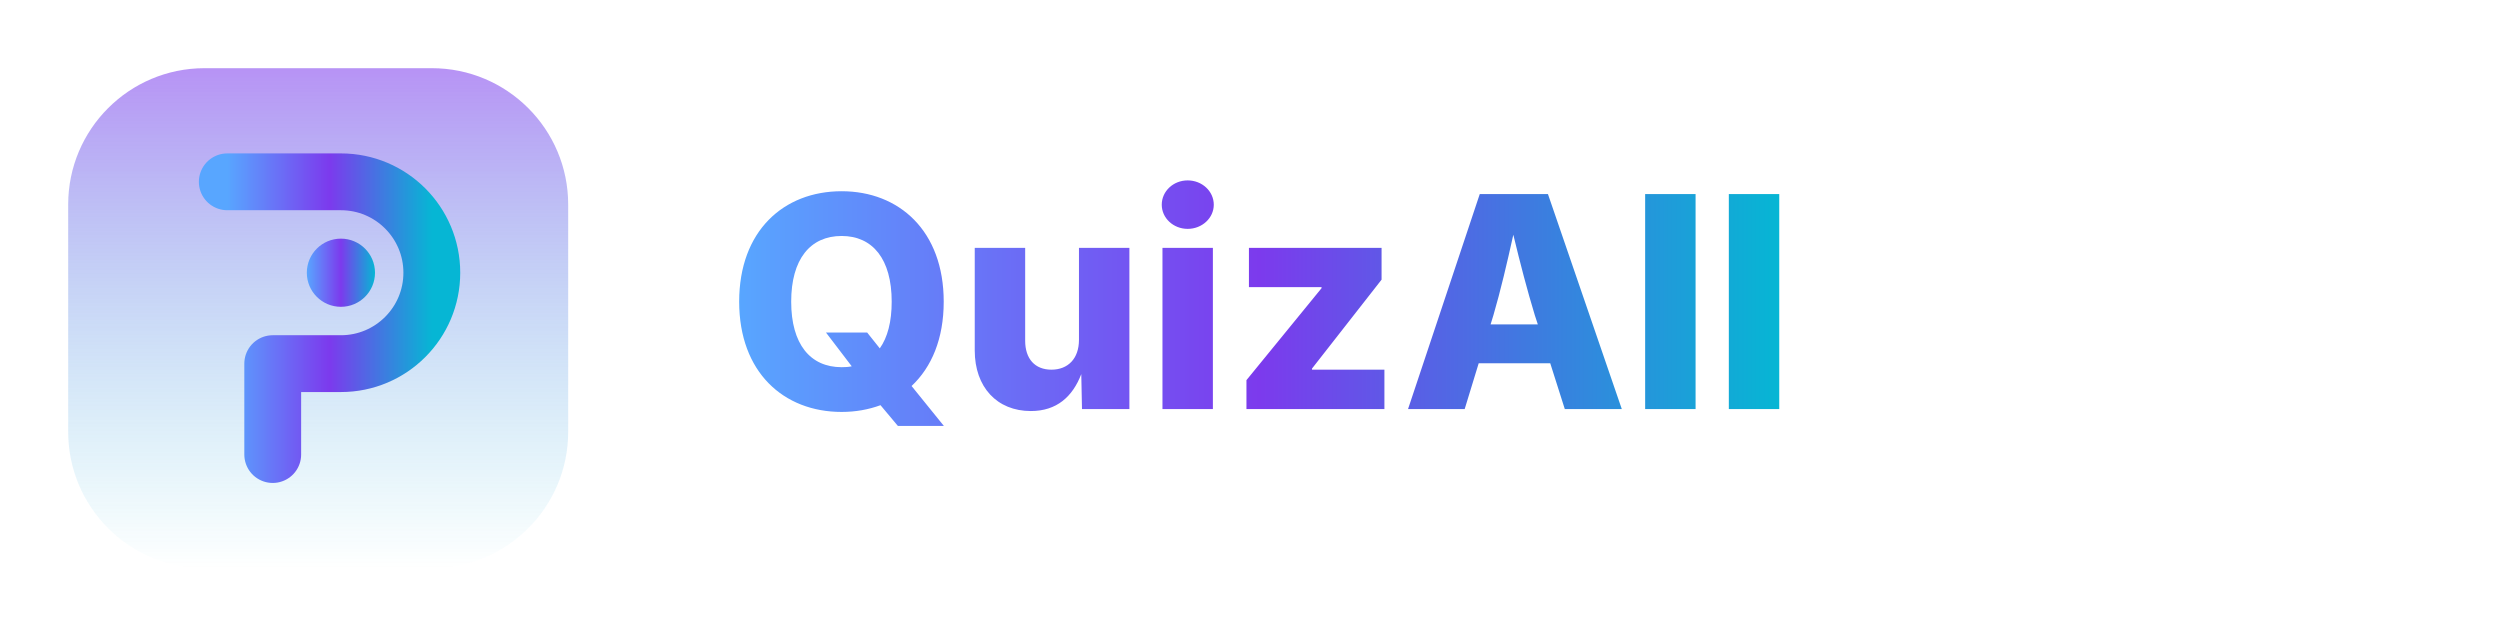
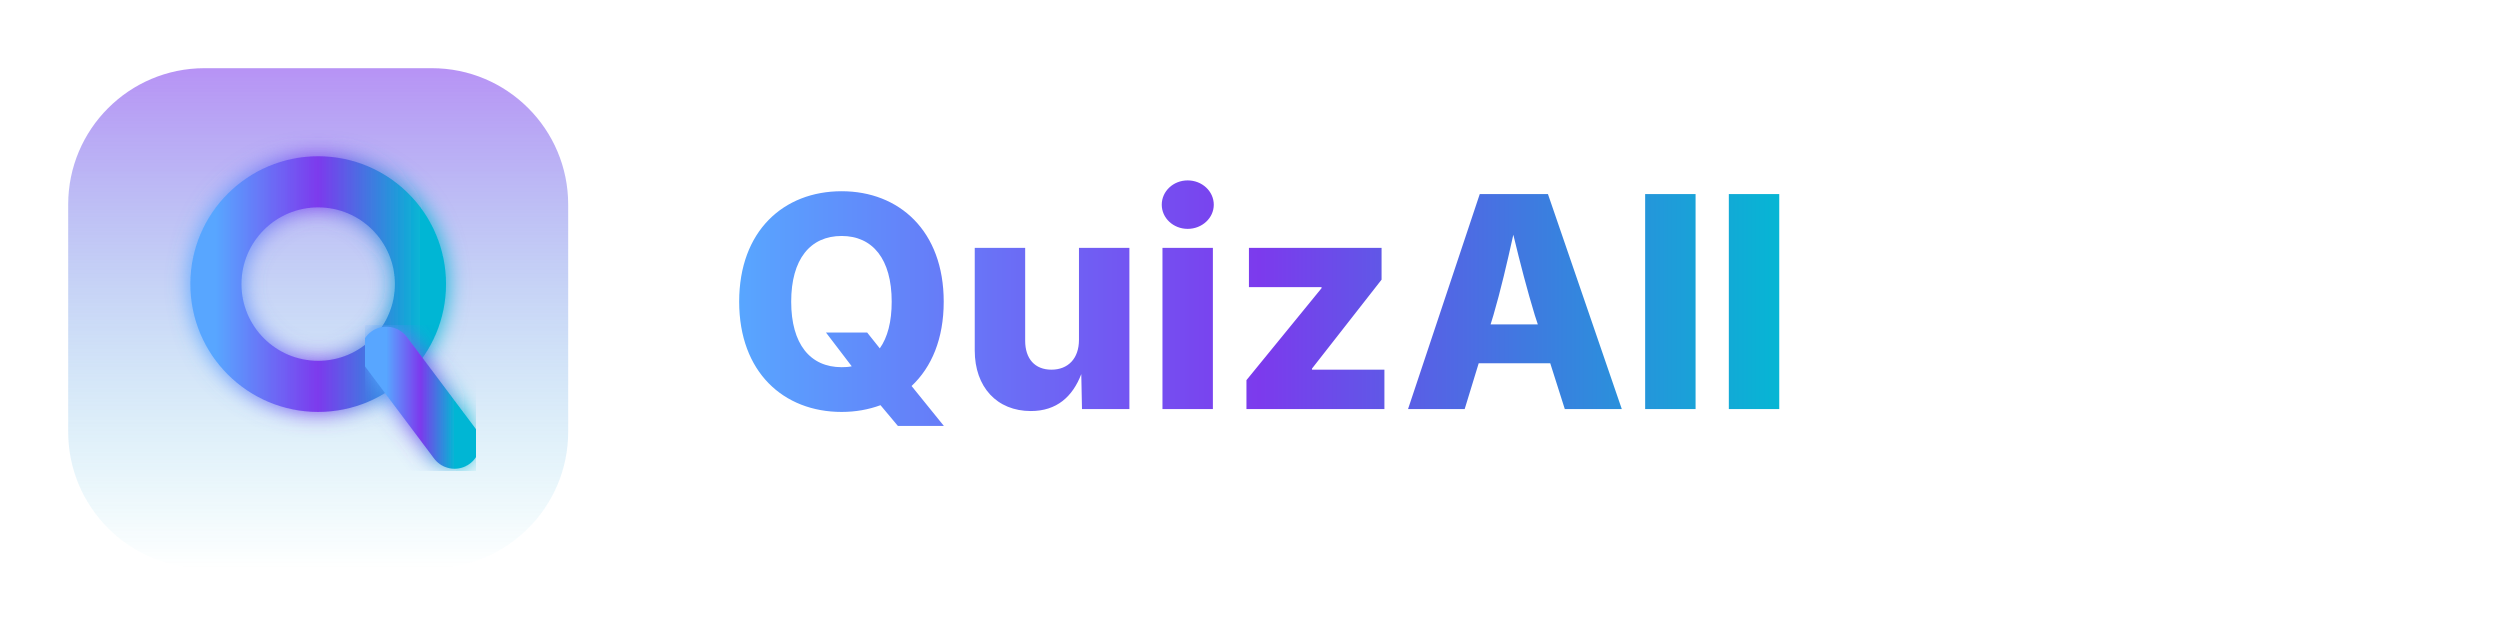
<svg xmlns="http://www.w3.org/2000/svg" viewBox="0 0 220 56">
  <defs>
    <linearGradient id="g1" x1="0%" y1="0%" x2="100%" y2="0%">
      <stop offset="0%" stop-color="#58A6FF" />
      <stop offset="50%" stop-color="#7C3AED" />
      <stop offset="100%" stop-color="#06B6D4" />
    </linearGradient>
    <linearGradient id="g2" x1="0%" y1="0%" x2="0%" y2="100%">
      <stop offset="0%" stop-color="rgba(124,58,237,0.55)" />
      <stop offset="100%" stop-color="rgba(6,182,212,0.00)" />
    </linearGradient>
+     <filter id="glow" x="-30%" y="-30%" width="160%" height="160%">
+       <feGaussianBlur in="SourceGraphic" stdDeviation="1" result="blur" />
+       <feMerge>
+         <feMergeNode in="blur" />
+         <feMergeNode in="SourceGraphic" />
+       </feMerge>
+     </filter>
  </defs>
-   <g>
-     <rect x="6" y="6" rx="12" ry="12" width="44" height="44" fill="url(#g2)" />
-     <path d="M20 16 h10 a8 8 0 0 1 0 16 h-6 v8" fill="none" stroke="url(#g1)" stroke-width="5" stroke-linecap="round" stroke-linejoin="round" />
-     <circle cx="30" cy="24" r="3" fill="url(#g1)" />
-     <g transform="translate(64, 12)">
-       <text x="0" y="24" font-family="Poppins, Inter, system-ui" font-weight="800" font-size="26" fill="url(#g1)">QuizAll</text>
-     </g>
-   </g>
+   <rect x="6" y="6" rx="12" ry="12" width="44" height="44" fill="url(#g2)" />
+   <circle cx="28" cy="25" r="9" fill="none" stroke="url(#g1)" stroke-width="4.5" stroke-linecap="round" filter="url(#glow)" />
+   <line x1="34" y1="31" x2="40" y2="39" stroke="url(#g1)" stroke-width="4.5" stroke-linecap="round" filter="url(#glow)" />
+   <text x="64" y="36" font-family="Poppins, Inter, system-ui" font-weight="800" font-size="26" fill="url(#g1)">QuizAll</text>
</svg>
